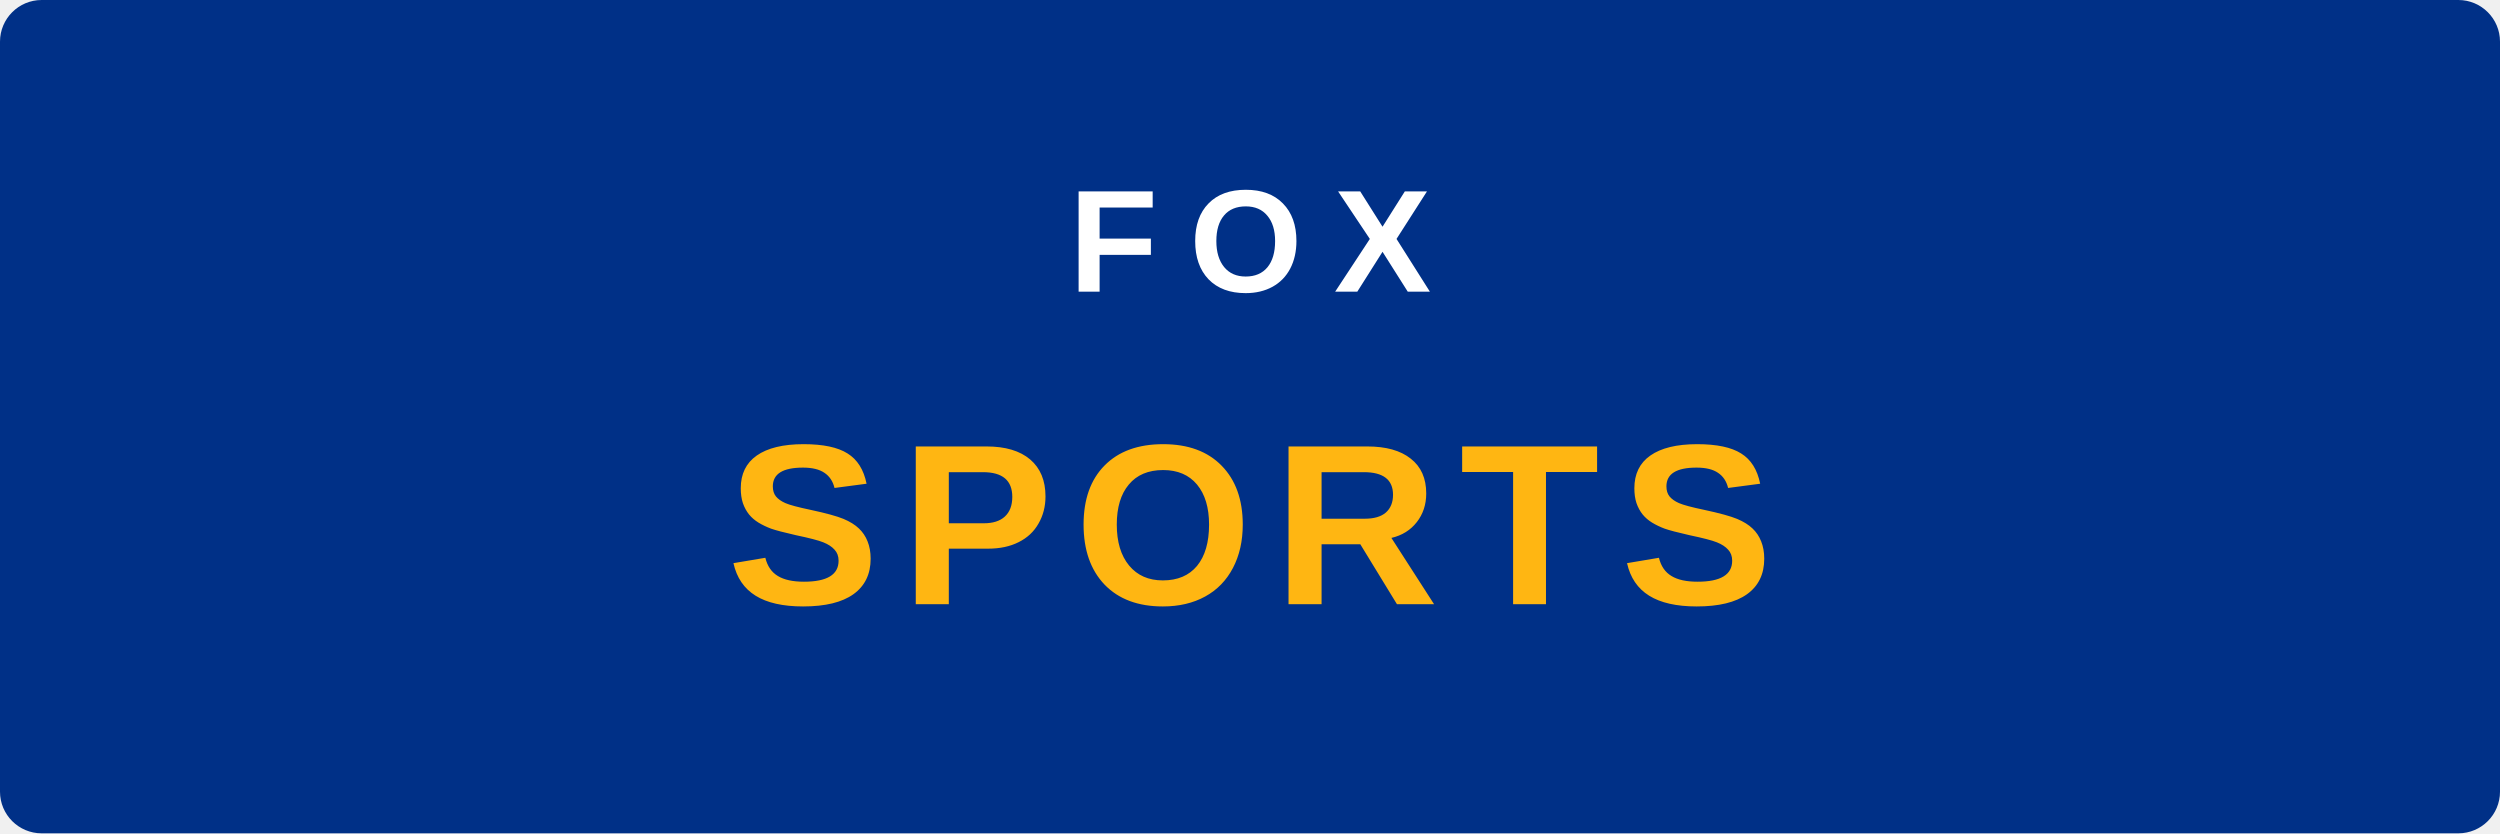
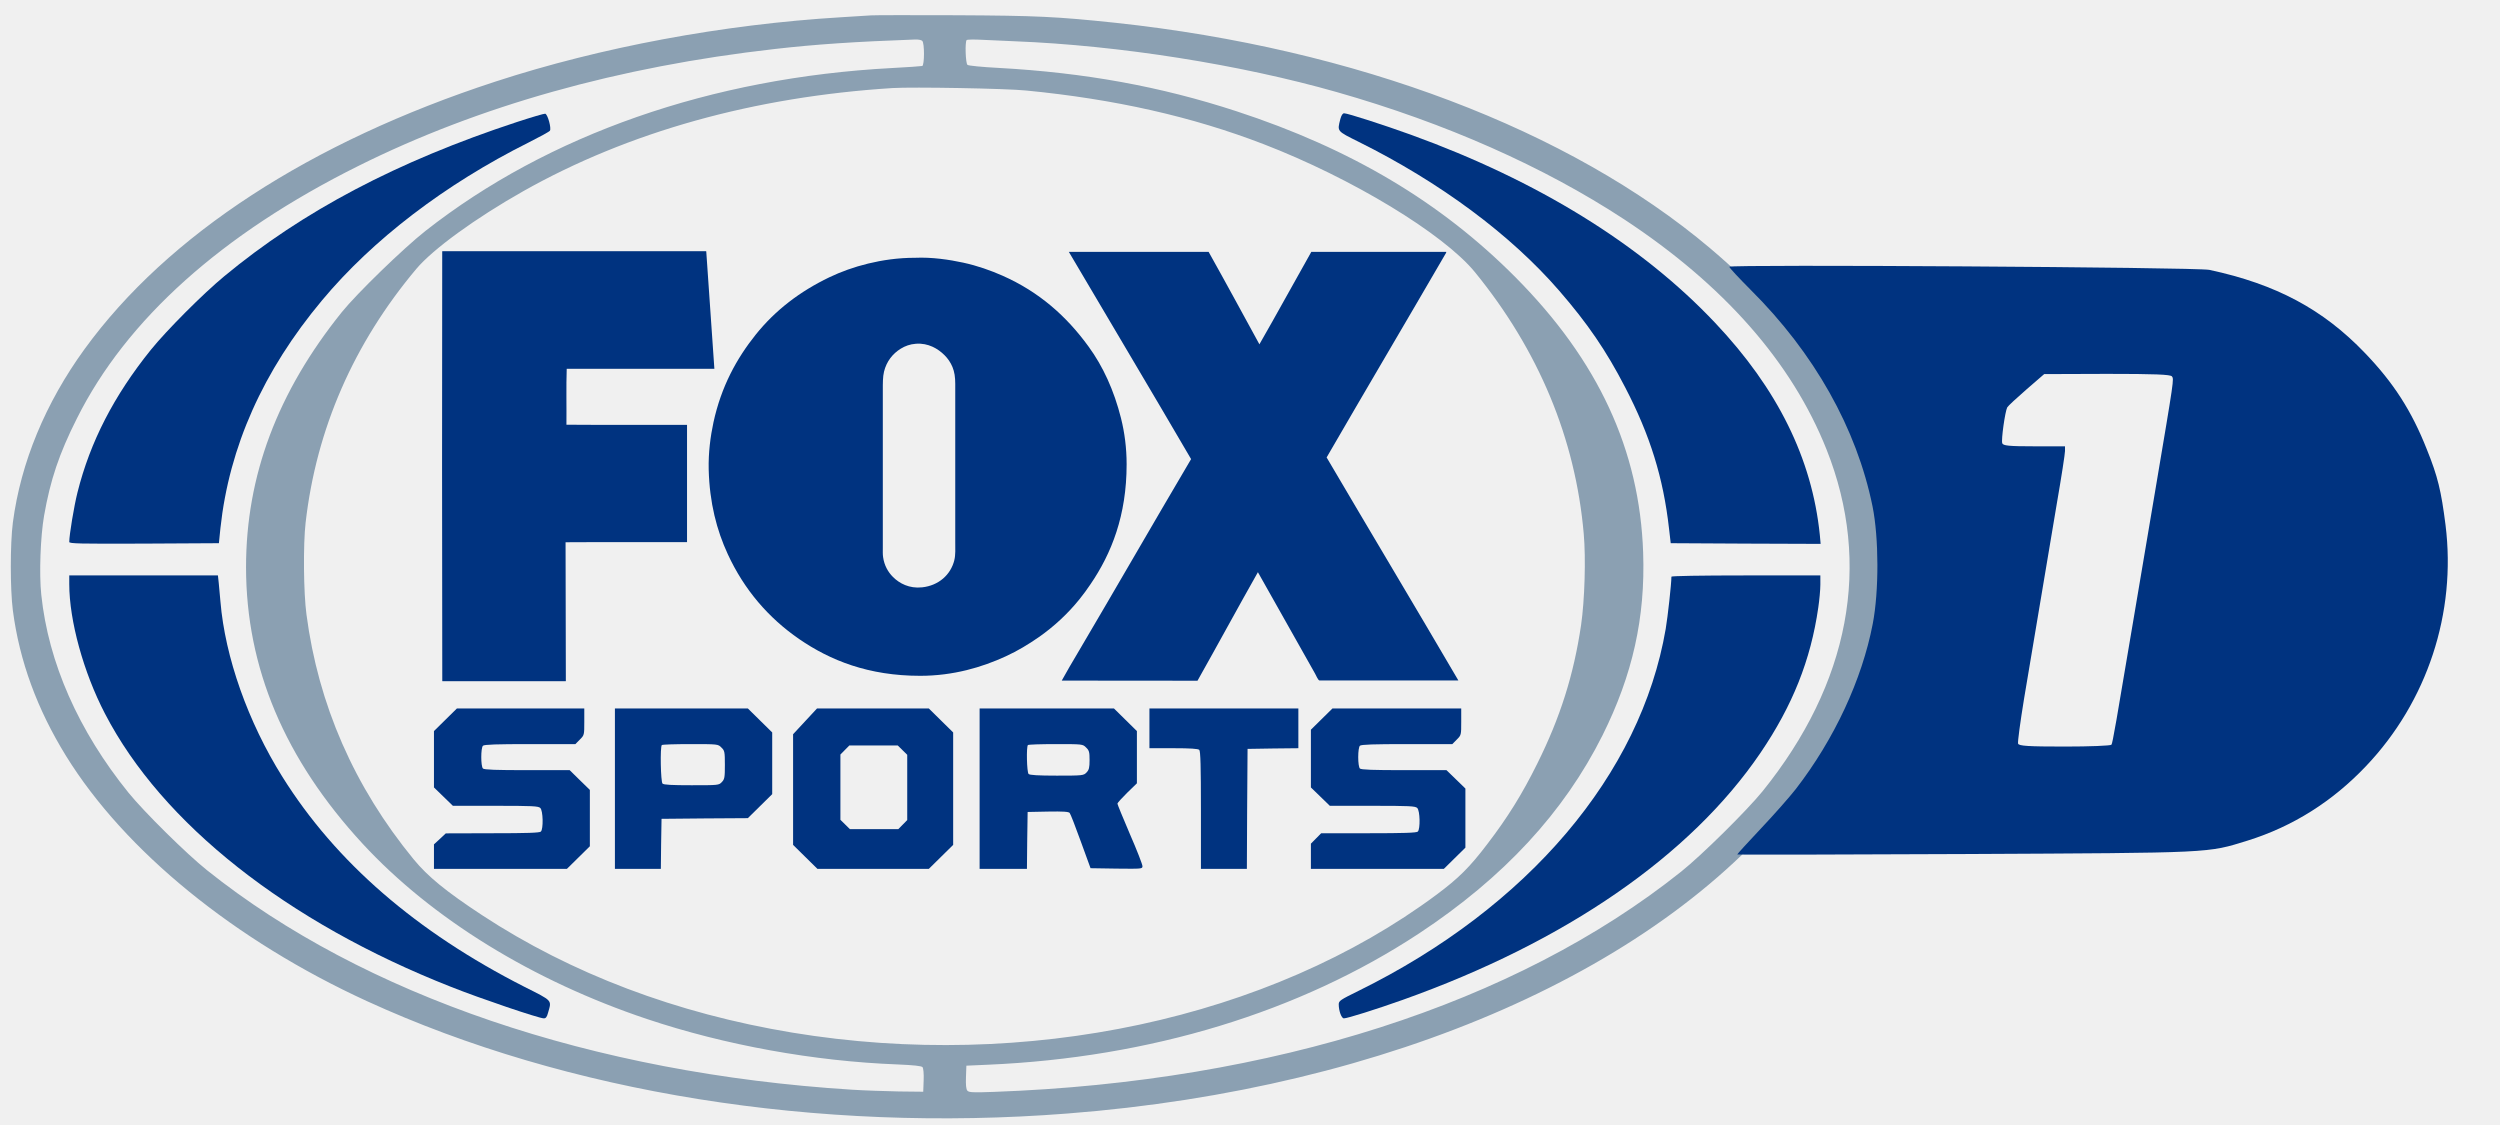
- <svg xmlns="http://www.w3.org/2000/svg" viewBox="0 0 240 80">
-   <rect width="240" height="80" fill="#003087" rx="4" />
-   <text x="120" y="28" font-family="Arial Black,Arial,sans-serif" font-size="14" font-weight="900" fill="white" text-anchor="middle" letter-spacing="3">FOX</text>
-   <text x="120" y="58" font-family="Arial Black,Arial,sans-serif" font-size="22" font-weight="900" fill="#FFB612" text-anchor="middle" letter-spacing="2">SPORTS</text>
+ <svg xmlns="http://www.w3.org/2000/svg" version="1.0" width="100" height="45" viewBox="0 0 80 36" preserveAspectRatio="xMidYMid meet" id="svg2">
+   <defs id="defs40" />
+   <g transform="matrix(0.00445429,0,0,-0.00438826,-0.94614,38.07305)" id="g6" style="fill:#003380;fill-opacity:1;stroke:none">
+     <path d="m 6470,8564 c -25,-2 -124,-8 -220,-14 C 5405,8498 4529,8332 3771,8081 2443,7641 1417,6964 821,6132 539,5738 362,5305 305,4867 285,4711 285,4379 305,4223 353,3854 479,3506 686,3165 1109,2470 1898,1818 2850,1375 4289,706 6081,414 7880,556 c 2319,182 4288,1063 5256,2350 118,157 213,313 304,499 123,251 194,464 241,726 30,173 38,558 15,739 -95,727 -495,1393 -1198,1996 -1010,865 -2547,1456 -4273,1644 -422,45 -561,52 -1145,55 -311,1 -585,1 -610,-1 z m 368,-186 c 17,-17 16,-177 0,-183 -7,-2 -105,-9 -218,-15 C 5322,8110 4151,7695 3270,6993 3113,6868 2777,6537 2668,6400 2206,5817 1980,5207 1980,4540 c 0,-733 278,-1401 838,-2017 497,-546 1222,-999 2043,-1278 559,-190 1200,-308 1800,-331 116,-5 172,-11 179,-20 6,-7 10,-48 8,-96 l -3,-83 -175,2 c -96,2 -249,7 -340,13 -1858,119 -3505,687 -4630,1600 -148,120 -451,424 -564,565 -360,452 -576,949 -627,1444 -16,153 -6,423 20,576 45,261 108,452 236,710 355,721 1041,1345 2020,1840 865,438 1871,725 2995,854 293,34 574,53 1006,69 22,1 45,-3 52,-10 z m 667,-3 c 747,-30 1615,-169 2313,-371 778,-225 1485,-543 2062,-927 716,-478 1206,-1043 1455,-1680 327,-836 166,-1704 -461,-2492 -113,-141 -436,-465 -584,-585 C 11102,1357 9355,788 7355,714 c -155,-6 -182,-4 -193,9 -9,10 -12,42 -10,99 l 3,83 155,7 c 1165,51 2240,384 3098,958 606,406 1040,882 1317,1444 216,440 308,857 292,1331 -25,750 -323,1402 -917,2009 -535,547 -1182,938 -2005,1211 -546,181 -1087,281 -1710,316 -115,6 -216,16 -222,22 -14,10 -19,168 -6,181 4,4 53,5 108,2 55,-3 163,-8 240,-11 z m 80,-359 c 637,-63 1191,-190 1705,-391 634,-248 1291,-652 1518,-933 458,-570 722,-1213 782,-1907 16,-180 7,-485 -19,-667 -53,-364 -150,-675 -316,-1013 -107,-219 -210,-388 -357,-583 -126,-169 -208,-251 -364,-369 C 9334,1246 7582,865 5905,1146 c -834,140 -1589,430 -2230,857 -259,173 -389,281 -491,407 -426,527 -685,1127 -770,1786 -21,157 -24,511 -6,669 77,683 345,1306 795,1850 120,145 427,371 767,566 758,434 1658,689 2655,753 142,9 817,-3 960,-18 z" id="path10" style="fill:#8ba0b2;fill-opacity:1" />
+     <path d="M 3925,7786 C 3066,7499 2389,7137 1825,6663 1672,6535 1409,6267 1296,6125 1031,5791 860,5454 769,5085 c -25,-101 -59,-310 -59,-361 0,-12 72,-14 537,-12 l 538,3 11,110 c 63,593 306,1146 730,1661 364,443 883,846 1484,1151 80,41 149,79 153,86 12,17 -16,121 -34,124 -8,1 -99,-26 -204,-61 z" id="path12" style="fill:#003380;fill-opacity:1" />
+     <path d="m 710,4417 c 0,-266 102,-643 256,-944 409,-802 1307,-1522 2486,-1993 213,-86 633,-230 667,-230 15,0 23,10 31,42 26,93 35,83 -170,188 -777,401 -1355,909 -1738,1530 -248,401 -413,875 -446,1280 -4,41 -9,101 -12,133 l -6,57 -534,0 -534,0 0,-63 z" id="path14" style="fill:#003380;fill-opacity:1" />
+     <path d="m 9841,7806 c -22,-89 -26,-84 132,-164 585,-295 1092,-677 1441,-1086 204,-239 337,-436 473,-703 180,-351 275,-661 316,-1033 l 12,-105 539,-3 538,-2 -6,67 c -56,554 -303,1063 -752,1545 -530,570 -1273,1036 -2184,1371 -196,72 -456,157 -481,157 -11,0 -20,-14 -28,-44 z" id="path16" style="fill:#003380;fill-opacity:1" />
+     <path d="m 12220,4471 c 0,-52 -26,-290 -41,-381 -179,-1061 -989,-2030 -2206,-2639 -132,-66 -143,-73 -143,-99 0,-48 20,-102 37,-102 25,0 229,65 423,135 1170,423 2067,1051 2569,1800 231,345 362,678 416,1060 8,55 15,130 15,168 l 0,67 -535,0 c -329,0 -535,-4 -535,-9 z" id="path18" style="fill:#003380;fill-opacity:1" />
+     <path d="m 3412,3427 -82,-82 0,-205 0,-206 68,-67 68,-67 306,0 c 265,0 309,-2 322,-16 20,-19 23,-153 4,-172 -9,-9 -100,-12 -347,-12 l -336,-1 -42,-40 -43,-40 0,-89 0,-90 478,0 477,0 83,83 82,82 0,205 0,206 -73,72 -72,72 -306,0 c -224,0 -308,3 -317,12 -16,16 -16,150 0,166 9,9 98,12 338,12 l 326,0 32,33 c 32,32 32,34 32,130 l 0,97 -458,0 -457,0 -83,-83 z" id="path26" style="fill:#003380;fill-opacity:1" />
+     <path d="m 4630,2925 0,-585 165,0 165,0 2,183 3,182 310,3 310,2 87,87 88,88 0,225 0,225 -87,87 -88,88 -477,0 -478,0 0,-585 z m 765,300 c 23,-22 25,-31 25,-126 0,-92 -2,-105 -22,-126 -21,-23 -26,-23 -218,-23 -139,0 -199,3 -208,12 -13,13 -18,269 -5,281 3,4 96,7 205,7 198,0 199,0 223,-25 z" id="path28" style="fill:#003380;fill-opacity:1" />
+     <path d="m 5996,3416 -86,-94 0,-404 0,-403 88,-88 87,-87 400,0 400,0 87,87 88,88 0,410 0,410 -88,88 -87,87 -401,0 -402,0 -86,-94 z m 700,-210 34,-34 0,-238 0,-238 -32,-33 -32,-33 -174,0 -174,0 -34,34 -34,34 0,238 0,238 32,33 32,33 174,0 174,0 34,-34 z" id="path30" style="fill:#003380;fill-opacity:1" />
+     <path d="m 7250,2925 0,-585 170,0 170,0 2,208 3,207 146,3 c 109,2 149,-1 156,-10 6,-7 42,-101 80,-208 l 70,-195 187,-3 c 182,-2 186,-2 186,18 0,12 -40,117 -90,233 -49,117 -90,217 -90,223 0,5 32,41 70,79 l 70,69 0,191 0,190 -83,83 -82,82 -483,0 -482,0 0,-585 z m 765,300 c 22,-21 25,-33 25,-91 0,-56 -4,-72 -22,-91 -21,-22 -26,-23 -213,-23 -135,0 -195,4 -203,12 -13,13 -17,199 -5,211 3,4 94,7 200,7 193,0 194,0 218,-25 z" id="path32" style="fill:#003380;fill-opacity:1" />
+     <path d="m 8470,3365 0,-145 173,0 c 121,0 177,-4 185,-12 9,-9 12,-120 12,-440 l 0,-428 165,0 165,0 2,438 3,437 183,3 182,2 0,145 0,145 -535,0 -535,0 0,-145 z" id="path34" style="fill:#003380;fill-opacity:1" />
+     <path d="m 9707,3432 -77,-77 0,-210 0,-211 68,-67 68,-67 306,0 c 265,0 309,-2 322,-16 20,-19 23,-153 4,-172 -9,-9 -101,-12 -353,-12 l -341,0 -37,-38 -37,-38 0,-92 0,-92 478,0 477,0 78,78 77,77 0,215 0,216 -68,67 -68,67 -305,0 c -224,0 -308,3 -317,12 -7,7 -12,41 -12,83 0,42 5,76 12,83 9,9 98,12 338,12 l 326,0 32,33 c 32,32 32,34 32,130 l 0,97 -463,0 -462,0 -78,-78 z" id="path36" style="fill:#003380;fill-opacity:1" />
+   </g>
+   <path d="m 55.338,8.536 c 0,0.033 0.305,0.358 0.674,0.729 2.047,2.034 3.401,4.446 3.909,6.938 0.203,1.007 0.21,2.71 0.006,3.764 -0.343,1.782 -1.227,3.684 -2.46,5.281 -0.197,0.252 -0.699,0.822 -1.119,1.266 -0.413,0.437 -0.756,0.815 -0.756,0.828 0,0.013 3.299,0.006 7.322,-0.013 7.971,-0.04 7.704,-0.026 9.013,-0.431 1.443,-0.451 2.714,-1.252 3.788,-2.385 1.958,-2.061 2.892,-4.903 2.542,-7.713 -0.14,-1.1 -0.248,-1.551 -0.598,-2.419 -0.489,-1.239 -1.068,-2.134 -1.977,-3.081 C 74.343,9.901 72.837,9.093 70.701,8.636 70.301,8.55 55.338,8.457 55.338,8.536 Z M 69.5,12.042 c 0.07,0.093 0.076,0.046 -0.528,3.631 -0.191,1.113 -0.502,2.975 -0.699,4.141 -0.553,3.287 -0.667,3.956 -0.706,4.016 -0.019,0.033 -0.693,0.06 -1.494,0.06 -1.176,0 -1.468,-0.02 -1.494,-0.093 -0.019,-0.046 0.07,-0.696 0.191,-1.438 0.337,-2.008 0.763,-4.539 1.049,-6.249 0.146,-0.842 0.261,-1.59 0.261,-1.676 l 0,-0.152 -0.985,0 c -0.814,0 -0.998,-0.02 -1.023,-0.099 -0.038,-0.106 0.089,-1.007 0.159,-1.146 0.025,-0.046 0.305,-0.305 0.617,-0.576 l 0.566,-0.49 2.009,-0.007 c 1.538,0 2.028,0.02 2.078,0.08 z" id="path16-4" style="fill:#003380;fill-opacity:1" />
+   <path d="m 46.669,21.774 c -1.479,0 -2.986,0 -4.447,0 -0.041,0 -0.116,-0.176 -0.137,-0.213 -0.612,-1.083 -1.223,-2.17 -1.832,-3.251 -0.651,1.151 -1.284,2.32 -1.933,3.473 -1.456,0.004 -2.9,-0.007 -4.344,-0.004 0.164,-0.3 0.338,-0.593 0.512,-0.887 1.214,-2.057 2.411,-4.142 3.627,-6.201 -1.293,-2.214 -2.605,-4.411 -3.905,-6.619 -0.003,0 -0.012,-0.014 -0.003,-0.012 1.49,0 2.978,0 4.469,0 0.549,0.98 1.085,1.972 1.625,2.958 0.562,-0.978 1.104,-1.975 1.661,-2.958 1.44,0 2.879,0 4.319,0 0.003,0.017 -0.009,0.037 -0.018,0.051 -1.261,2.172 -2.552,4.351 -3.811,6.527 1.399,2.381 2.826,4.761 4.216,7.137 z" style="fill:#003380;fill-opacity:1" id="path1371_1_" />
+   <path d="m 35.872,13.382 c 0.114,0.453 0.18,0.952 0.18,1.477 0,1.637 -0.484,2.85 -1.156,3.837 -0.114,0.167 -0.229,0.328 -0.354,0.481 -0.365,0.453 -0.806,0.866 -1.298,1.21 -0.331,0.23 -0.676,0.439 -1.058,0.615 -0.761,0.35 -1.68,0.624 -2.74,0.624 -1.657,0 -2.881,-0.495 -3.871,-1.175 -0.99,-0.682 -1.762,-1.583 -2.287,-2.72 -0.352,-0.762 -0.583,-1.64 -0.61,-2.711 -0.012,-0.53 0.055,-1.053 0.153,-1.506 0.249,-1.144 0.738,-2.04 1.357,-2.812 0.619,-0.771 1.403,-1.374 2.351,-1.829 0.372,-0.178 0.788,-0.329 1.241,-0.439 0.453,-0.11 0.955,-0.185 1.497,-0.185 0.003,0 0.005,0 0.009,0 0.53,-0.024 1.092,0.059 1.533,0.155 0.459,0.099 0.884,0.251 1.262,0.418 1.174,0.52 2.048,1.297 2.753,2.268 0.464,0.636 0.813,1.4 1.038,2.291 z m -5.334,4.543 c 0.043,-0.167 0.03,-0.382 0.03,-0.603 0,-1.689 0,-3.344 0,-5.038 0,-0.216 -0.025,-0.384 -0.089,-0.54 -0.059,-0.143 -0.149,-0.274 -0.256,-0.38 -0.208,-0.207 -0.521,-0.394 -0.914,-0.364 -0.19,0.014 -0.349,0.073 -0.487,0.159 -0.258,0.16 -0.453,0.406 -0.533,0.732 -0.041,0.166 -0.039,0.377 -0.039,0.594 0,1.667 0,3.356 0,5.038 0,0.108 -0.005,0.213 0.009,0.305 0.037,0.265 0.158,0.478 0.317,0.636 0.204,0.204 0.521,0.375 0.93,0.331 0.528,-0.056 0.916,-0.399 1.033,-0.87 z" style="fill:#003380;fill-opacity:1" id="path1373_1_" />
+   <path d="m 22.86,11.801 c -1.575,0 -3.149,0 -4.725,0 -0.02,0.575 -0.003,1.212 -0.009,1.79 1.277,0.01 2.573,0.002 3.859,0.004 0,1.252 0,2.502 0,3.753 -1.295,0.004 -2.6,-0.005 -3.887,0.004 0.002,1.489 0.009,2.95 0.009,4.438 0,0.005 -0.002,0.007 -0.003,0.009 -1.312,0 -2.626,0 -3.939,0 -0.007,0.002 -0.007,-0.004 -0.012,-0.004 -0.009,-4.571 -0.009,-9.172 -0.002,-13.744 0,-0.005 0,-0.012 0.003,-0.012 2.813,0 5.626,0 8.437,0 0.005,0 0.007,0 0.009,0.004 0.089,1.252 0.174,2.505 0.26,3.759 z" style="fill:#003380;fill-opacity:1" id="path1377_1_" />
</svg>
